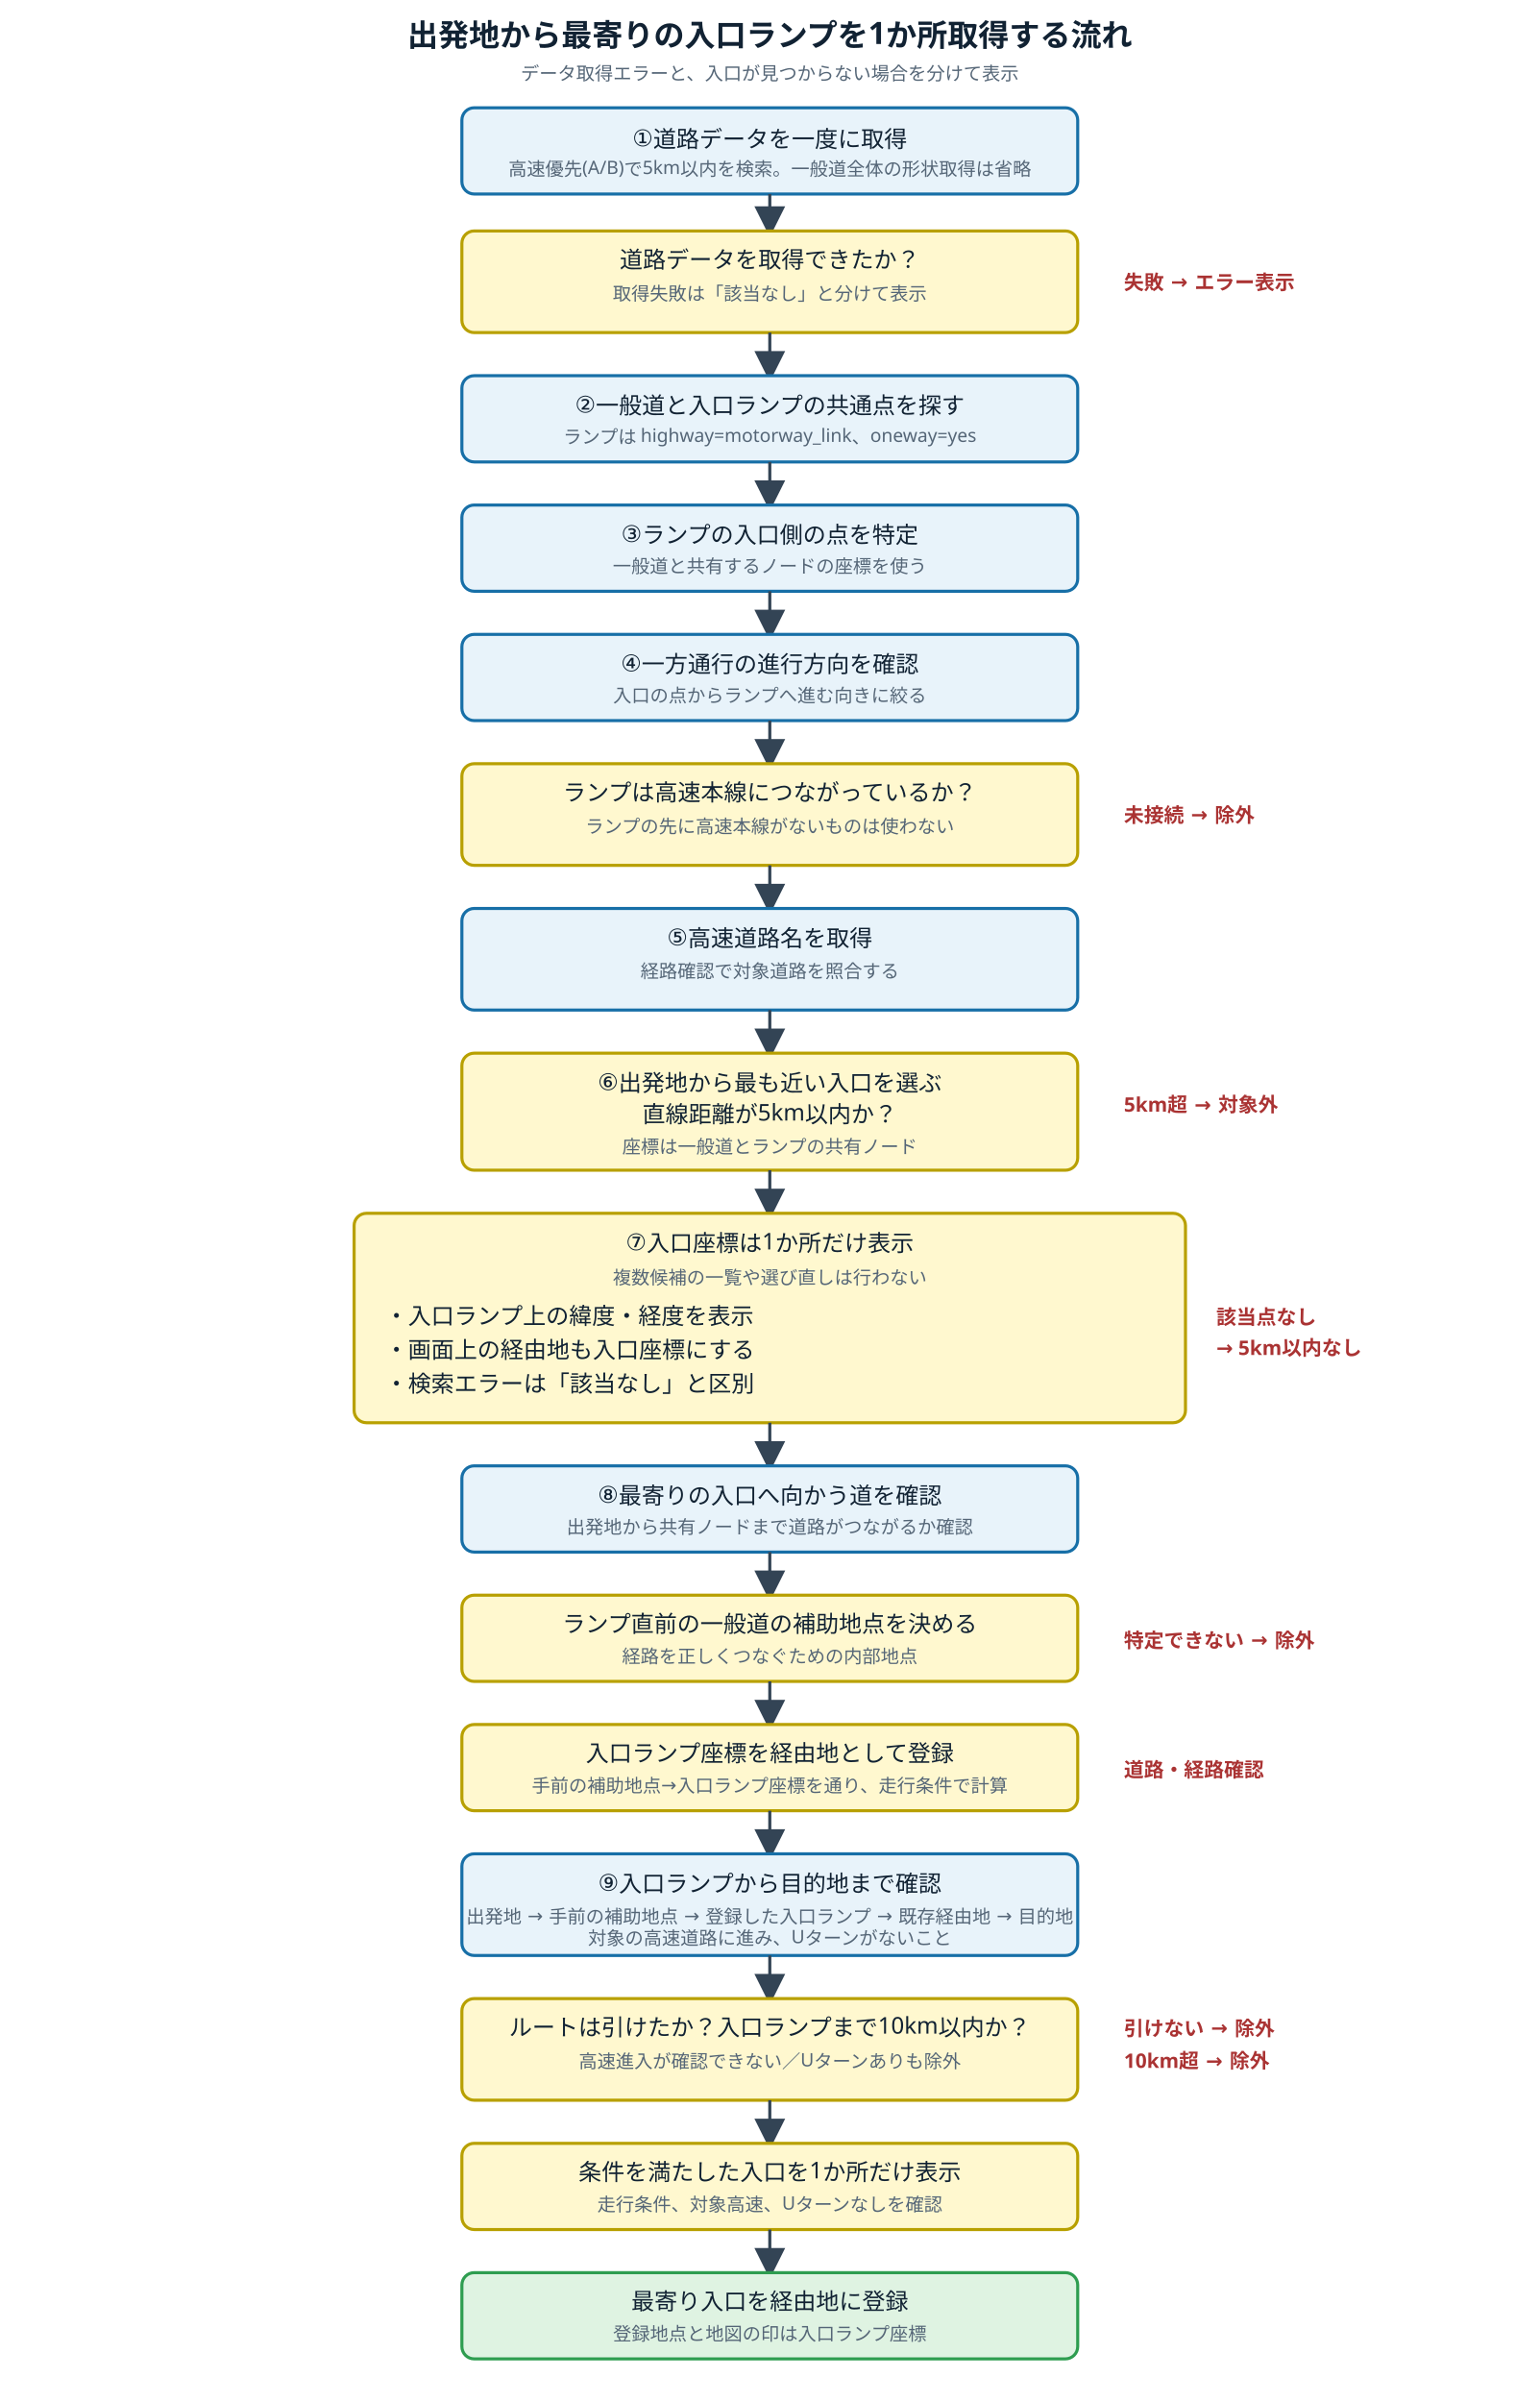
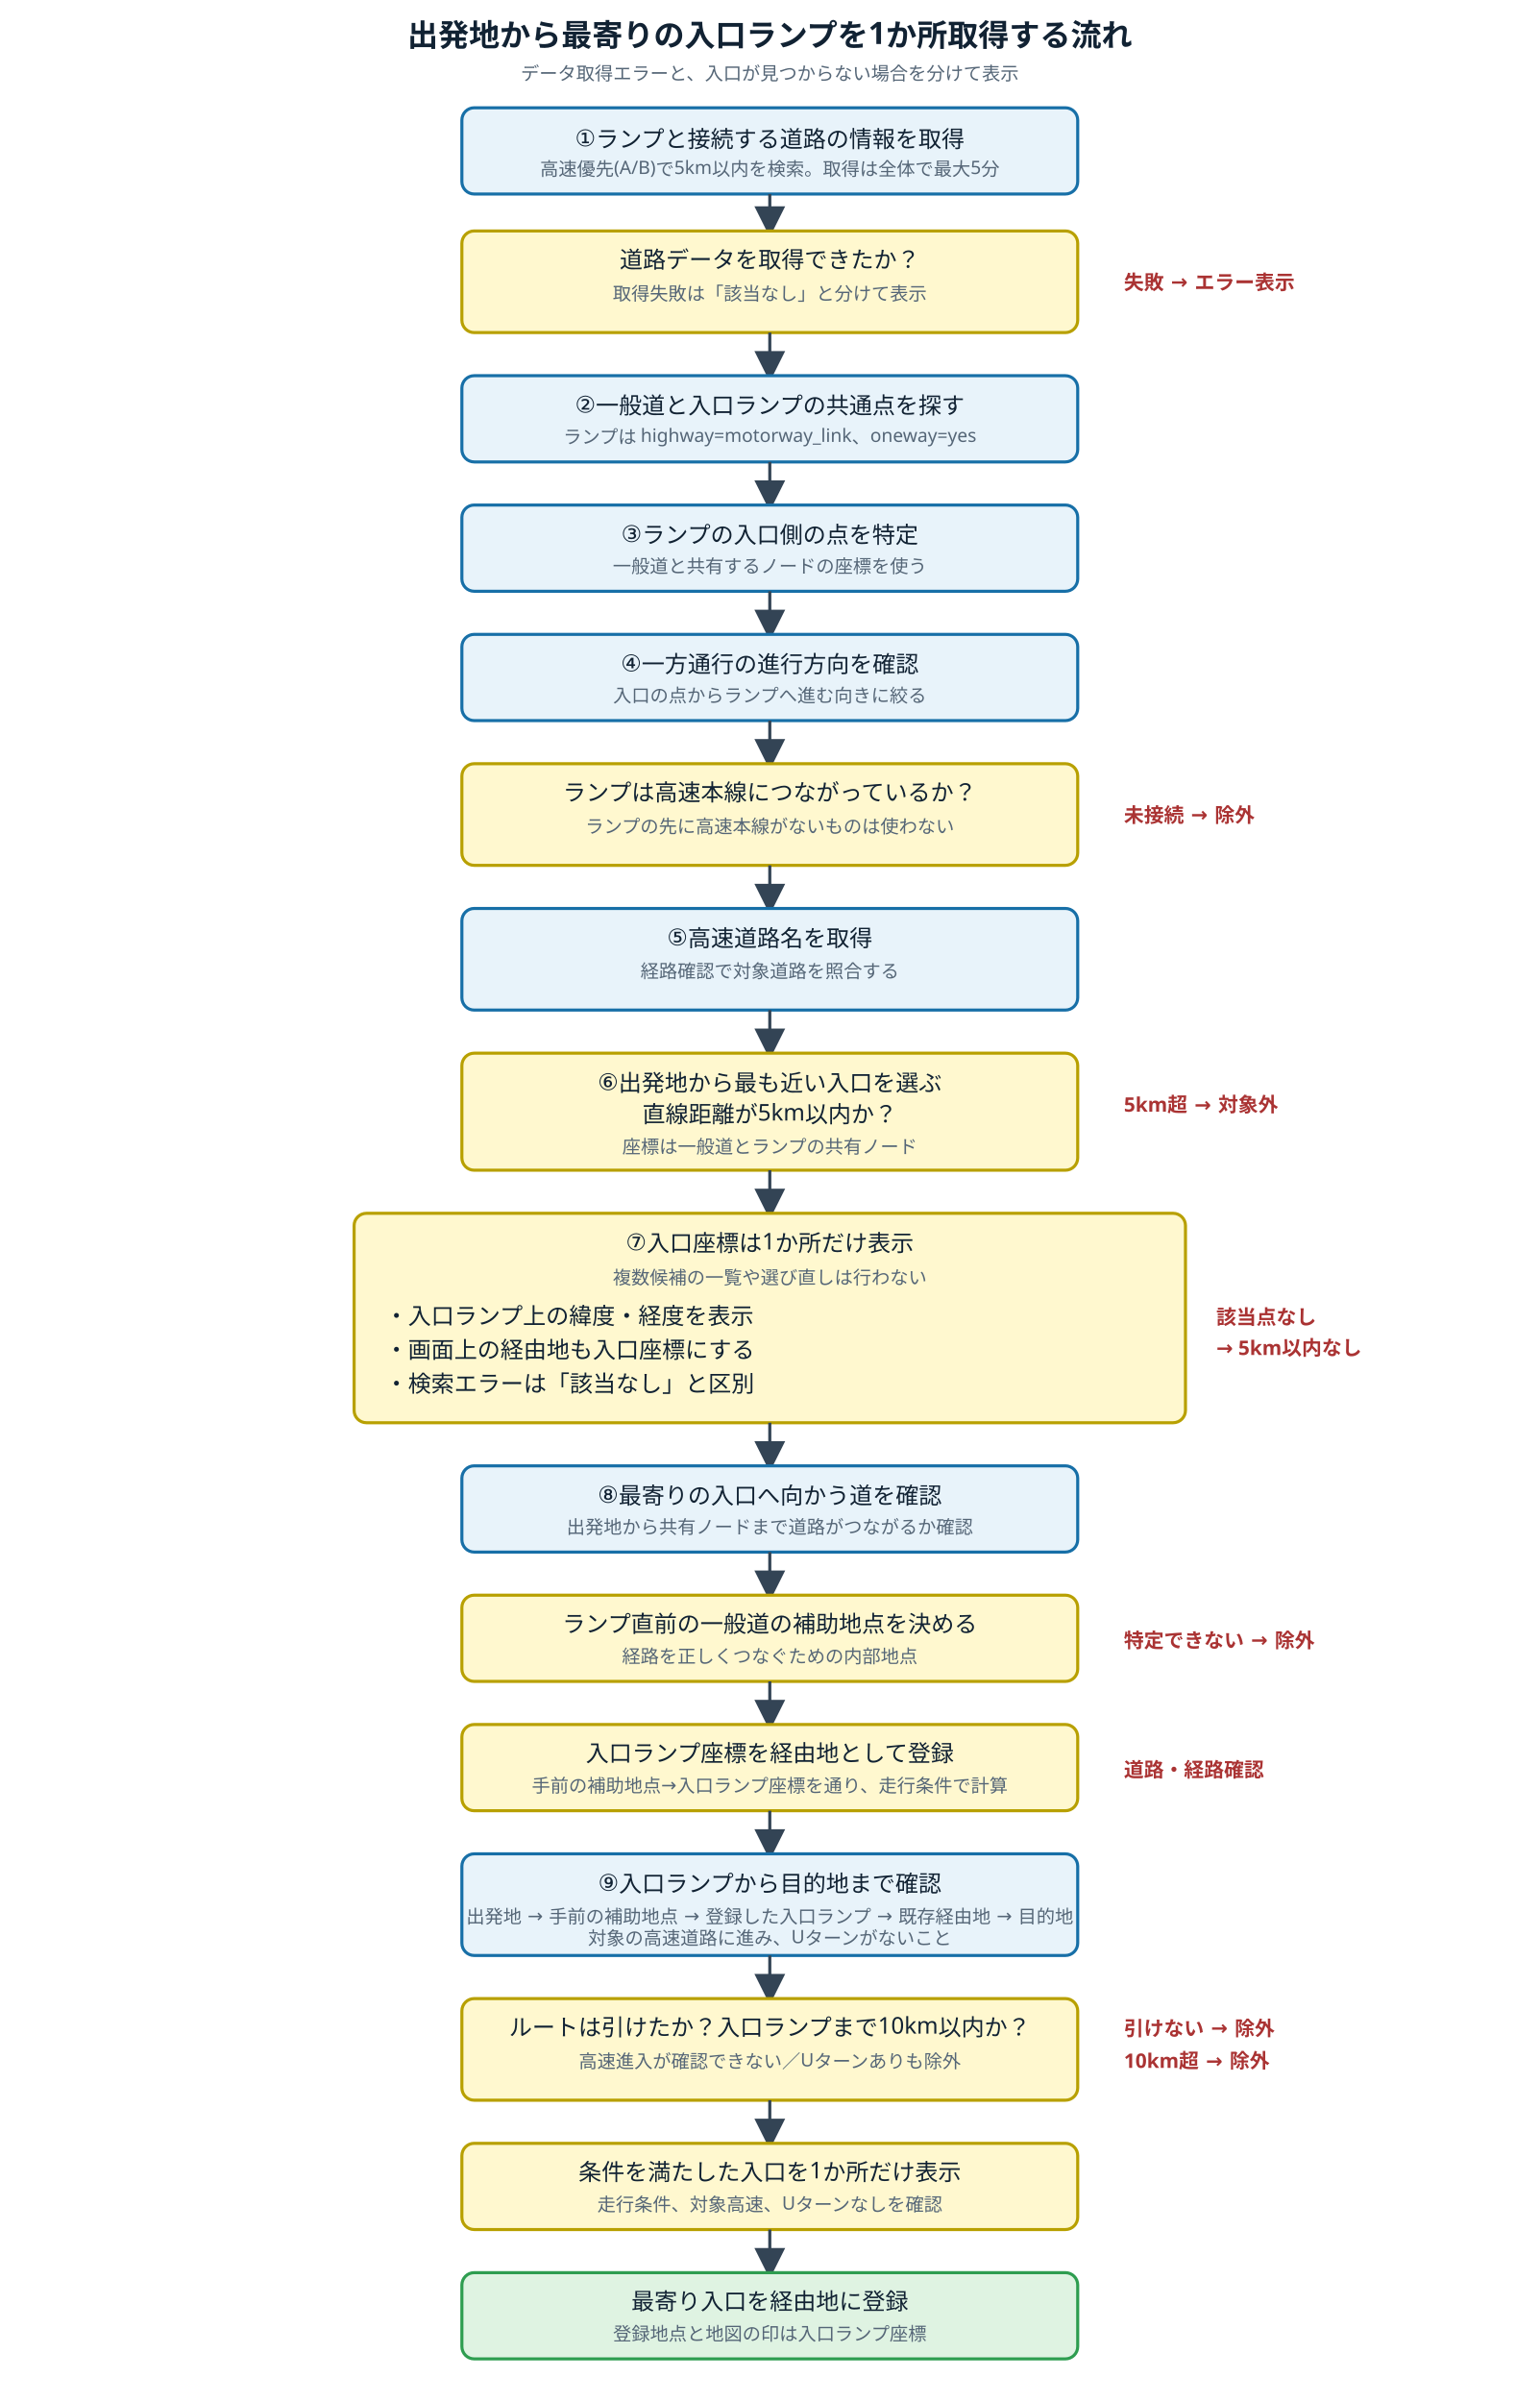
<svg xmlns="http://www.w3.org/2000/svg" width="1000" height="1560" viewBox="0 0 1000 1560" font-family="Meiryo, sans-serif">
  <defs>
    <marker id="a" markerWidth="10" markerHeight="10" refX="8" refY="5" orient="auto">
      <path d="M0,0 L10,5 L0,10 z" fill="#345" />
    </marker>
  </defs>
  <style>
.b{fill:#e8f3fa;stroke:#176fa7;stroke-width:2}
.q{fill:#fff8cf;stroke:#b8a000;stroke-width:2}
.n{fill:#fde2e2;stroke:#c44;stroke-width:2}
.g{fill:#dff3e2;stroke:#2e9d50;stroke-width:2}
.t{font-size:15px;fill:#123}
.s{font-size:12px;fill:#567}
.l{stroke:#345;stroke-width:2;fill:none;marker-end:url(#a)}
.r{font-size:13px;fill:#a33;font-weight:bold}
</style>
  <text x="500" y="30" text-anchor="middle" font-size="20" font-weight="bold" fill="#123">出発地から最寄りの入口ランプを1か所取得する流れ</text>
  <text x="500" y="52" text-anchor="middle" class="s">データ取得エラーと、入口が見つからない場合を分けて表示</text>
  <rect class="b" x="300" y="70" width="400" height="56" rx="8" />
-   <text x="500" y="95" text-anchor="middle" class="t">①道路データを一度に取得</text>
-   <text x="500" y="114" text-anchor="middle" class="s">高速優先(A/B)で5km以内を検索。一般道全体の形状取得は省略</text>
+   <text x="500" y="95" text-anchor="middle" class="t">①ランプと接続する道路の情報を取得</text>
+   <text x="500" y="114" text-anchor="middle" class="s">高速優先(A/B)で5km以内を検索。取得は全体で最大5分</text>
  <path class="l" d="M500,126 V150" />
  <rect class="q" x="300" y="150" width="400" height="66" rx="8" />
  <text x="500" y="174" text-anchor="middle" class="t">道路データを取得できたか？</text>
  <text x="500" y="195" text-anchor="middle" class="s">取得失敗は「該当なし」と分けて表示</text>
  <text x="730" y="188" class="r">失敗 → エラー表示</text>
  <path class="l" d="M500,216 V244" />
  <rect class="b" x="300" y="244" width="400" height="56" rx="8" />
  <text x="500" y="268" text-anchor="middle" class="t">②一般道と入口ランプの共通点を探す</text>
  <text x="500" y="288" text-anchor="middle" class="s">ランプは highway=motorway_link、oneway=yes</text>
  <path class="l" d="M500,300 V328" />
  <rect class="b" x="300" y="328" width="400" height="56" rx="8" />
  <text x="500" y="352" text-anchor="middle" class="t">③ランプの入口側の点を特定</text>
  <text x="500" y="372" text-anchor="middle" class="s">一般道と共有するノードの座標を使う</text>
  <path class="l" d="M500,384 V412" />
  <rect class="b" x="300" y="412" width="400" height="56" rx="8" />
  <text x="500" y="436" text-anchor="middle" class="t">④一方通行の進行方向を確認</text>
  <text x="500" y="456" text-anchor="middle" class="s">入口の点からランプへ進む向きに絞る</text>
  <path class="l" d="M500,468 V496" />
  <rect class="q" x="300" y="496" width="400" height="66" rx="8" />
  <text x="500" y="520" text-anchor="middle" class="t">ランプは高速本線につながっているか？</text>
  <text x="500" y="541" text-anchor="middle" class="s">ランプの先に高速本線がないものは使わない</text>
  <text x="730" y="534" class="r">未接続 → 除外</text>
  <path class="l" d="M500,562 V590" />
  <rect class="b" x="300" y="590" width="400" height="66" rx="8" />
  <text x="500" y="614" text-anchor="middle" class="t">⑤高速道路名を取得</text>
  <text x="500" y="635" text-anchor="middle" class="s">経路確認で対象道路を照合する</text>
  <path class="l" d="M500,656 V684" />
  <rect class="q" x="300" y="684" width="400" height="76" rx="8" />
  <text x="500" y="708" text-anchor="middle" class="t">⑥出発地から最も近い入口を選ぶ</text>
  <text x="500" y="729" text-anchor="middle" class="t">直線距離が5km以内か？</text>
  <text x="500" y="749" text-anchor="middle" class="s">座標は一般道とランプの共有ノード</text>
  <text x="730" y="722" class="r">5km超 → 対象外</text>
  <path class="l" d="M500,760 V788" />
  <rect class="q" x="230" y="788" width="540" height="136" rx="8" />
  <text x="500" y="812" text-anchor="middle" class="t">⑦入口座標は1か所だけ表示</text>
  <text x="500" y="834" text-anchor="middle" class="s">複数候補の一覧や選び直しは行わない</text>
  <text x="250" y="860" class="t">・入口ランプ上の緯度・経度を表示</text>
  <text x="250" y="882" class="t">・画面上の経由地も入口座標にする</text>
  <text x="250" y="904" class="t">・検索エラーは「該当なし」と区別</text>
  <text x="790" y="860" class="r">該当点なし</text>
  <text x="790" y="880" class="r">→ 5km以内なし</text>
  <path class="l" d="M500,924 V952" />
  <rect class="b" x="300" y="952" width="400" height="56" rx="8" />
  <text x="500" y="976" text-anchor="middle" class="t">⑧最寄りの入口へ向かう道を確認</text>
  <text x="500" y="996" text-anchor="middle" class="s">出発地から共有ノードまで道路がつながるか確認</text>
  <path class="l" d="M500,1008 V1036" />
  <rect class="q" x="300" y="1036" width="400" height="56" rx="8" />
  <text x="500" y="1060" text-anchor="middle" class="t">ランプ直前の一般道の補助地点を決める</text>
  <text x="500" y="1080" text-anchor="middle" class="s">経路を正しくつなぐための内部地点</text>
  <text x="730" y="1070" class="r">特定できない → 除外</text>
  <path class="l" d="M500,1092 V1120" />
  <rect class="q" x="300" y="1120" width="400" height="56" rx="8" />
  <text x="500" y="1144" text-anchor="middle" class="t">入口ランプ座標を経由地として登録</text>
  <text x="500" y="1164" text-anchor="middle" class="s">手前の補助地点→入口ランプ座標を通り、走行条件で計算</text>
  <text x="730" y="1154" class="r">道路・経路確認</text>
  <path class="l" d="M500,1176 V1204" />
  <rect class="b" x="300" y="1204" width="400" height="66" rx="8" />
  <text x="500" y="1228" text-anchor="middle" class="t">⑨入口ランプから目的地まで確認</text>
  <text x="500" y="1249" text-anchor="middle" class="s">出発地 → 手前の補助地点 → 登録した入口ランプ → 既存経由地 → 目的地</text>
  <text x="500" y="1263" text-anchor="middle" class="s">対象の高速道路に進み、Uターンがないこと</text>
  <path class="l" d="M500,1270 V1298" />
  <rect class="q" x="300" y="1298" width="400" height="66" rx="8" />
  <text x="500" y="1322" text-anchor="middle" class="t">ルートは引けたか？入口ランプまで10km以内か？</text>
  <text x="500" y="1343" text-anchor="middle" class="s">高速進入が確認できない／Uターンありも除外</text>
  <text x="730" y="1322" class="r">引けない → 除外</text>
  <text x="730" y="1343" class="r">10km超 → 除外</text>
  <path class="l" d="M500,1364 V1392" />
  <rect class="q" x="300" y="1392" width="400" height="56" rx="8" />
  <text x="500" y="1416" text-anchor="middle" class="t">条件を満たした入口を1か所だけ表示</text>
  <text x="500" y="1436" text-anchor="middle" class="s">走行条件、対象高速、Uターンなしを確認</text>
  <path class="l" d="M500,1448 V1476" />
  <rect class="g" x="300" y="1476" width="400" height="56" rx="8" />
  <text x="500" y="1500" text-anchor="middle" class="t">最寄り入口を経由地に登録</text>
  <text x="500" y="1520" text-anchor="middle" class="s">登録地点と地図の印は入口ランプ座標</text>
</svg>
